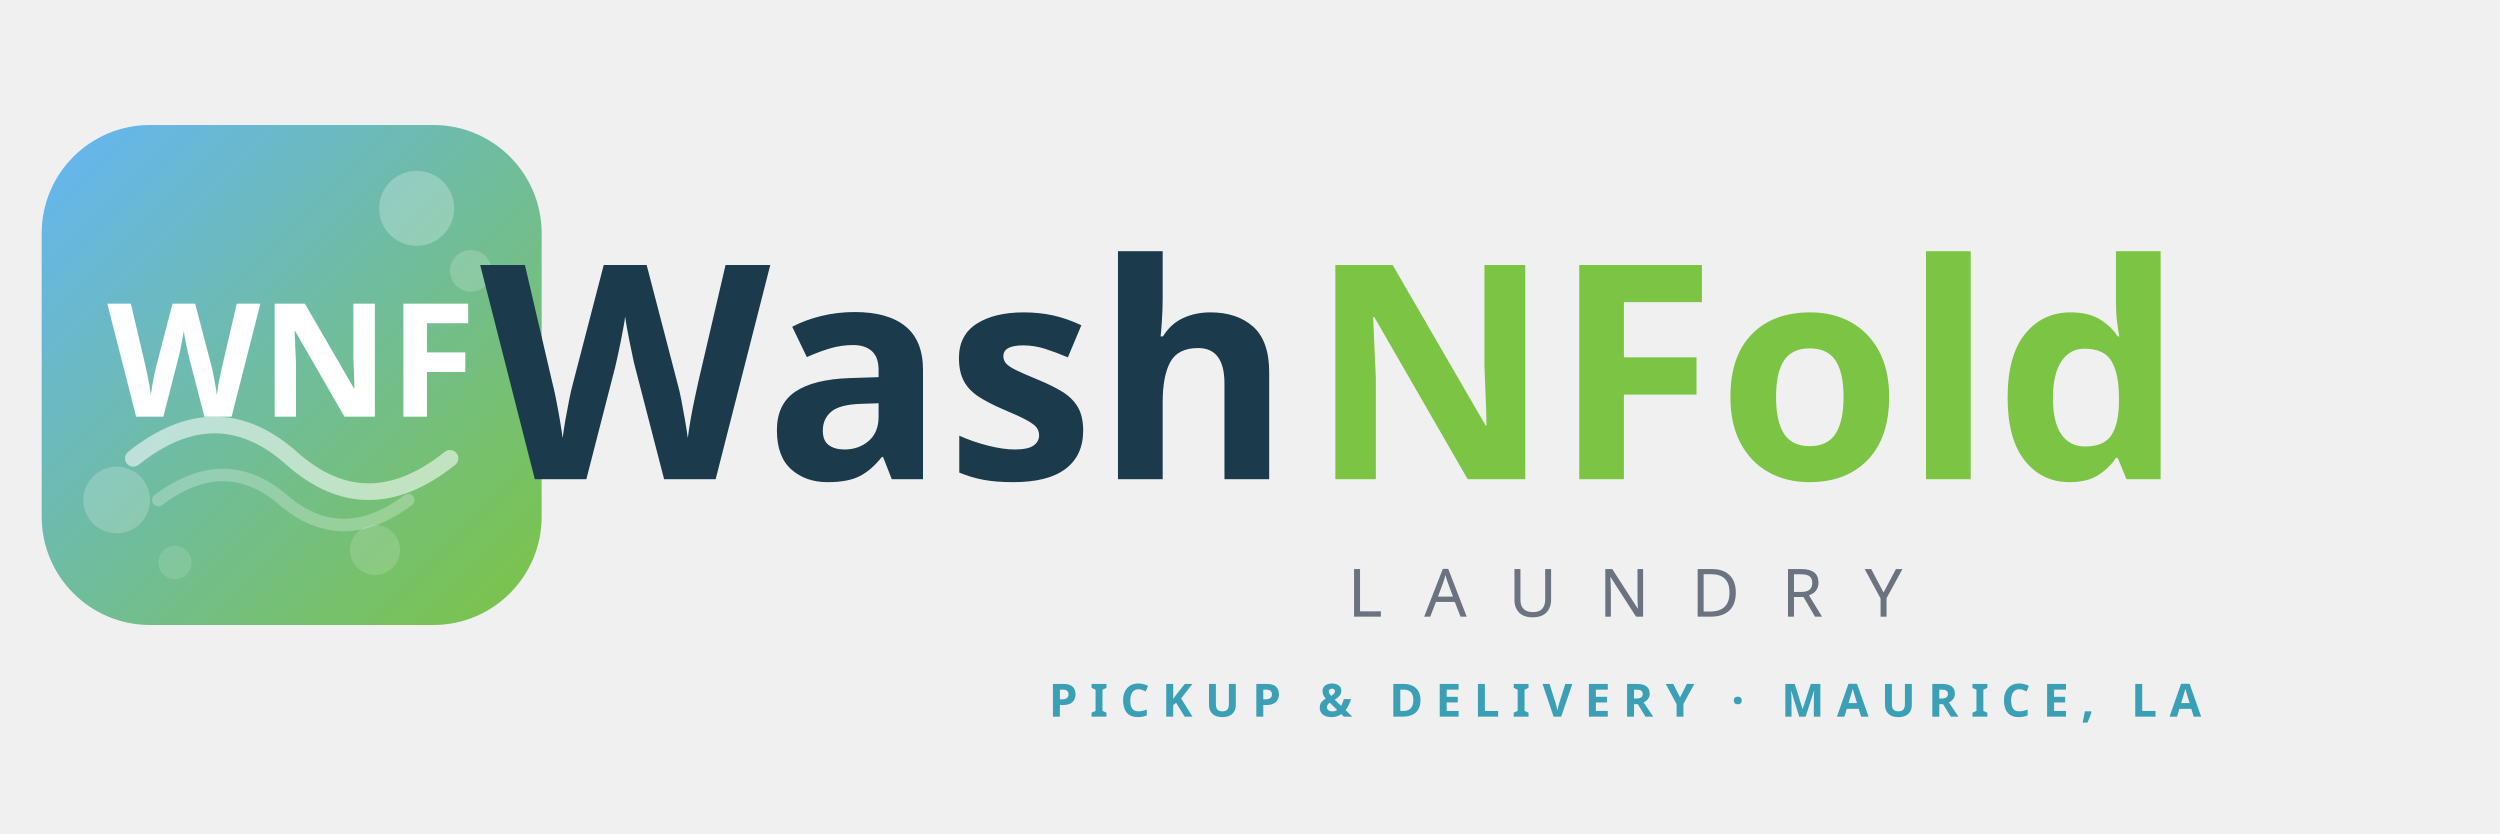
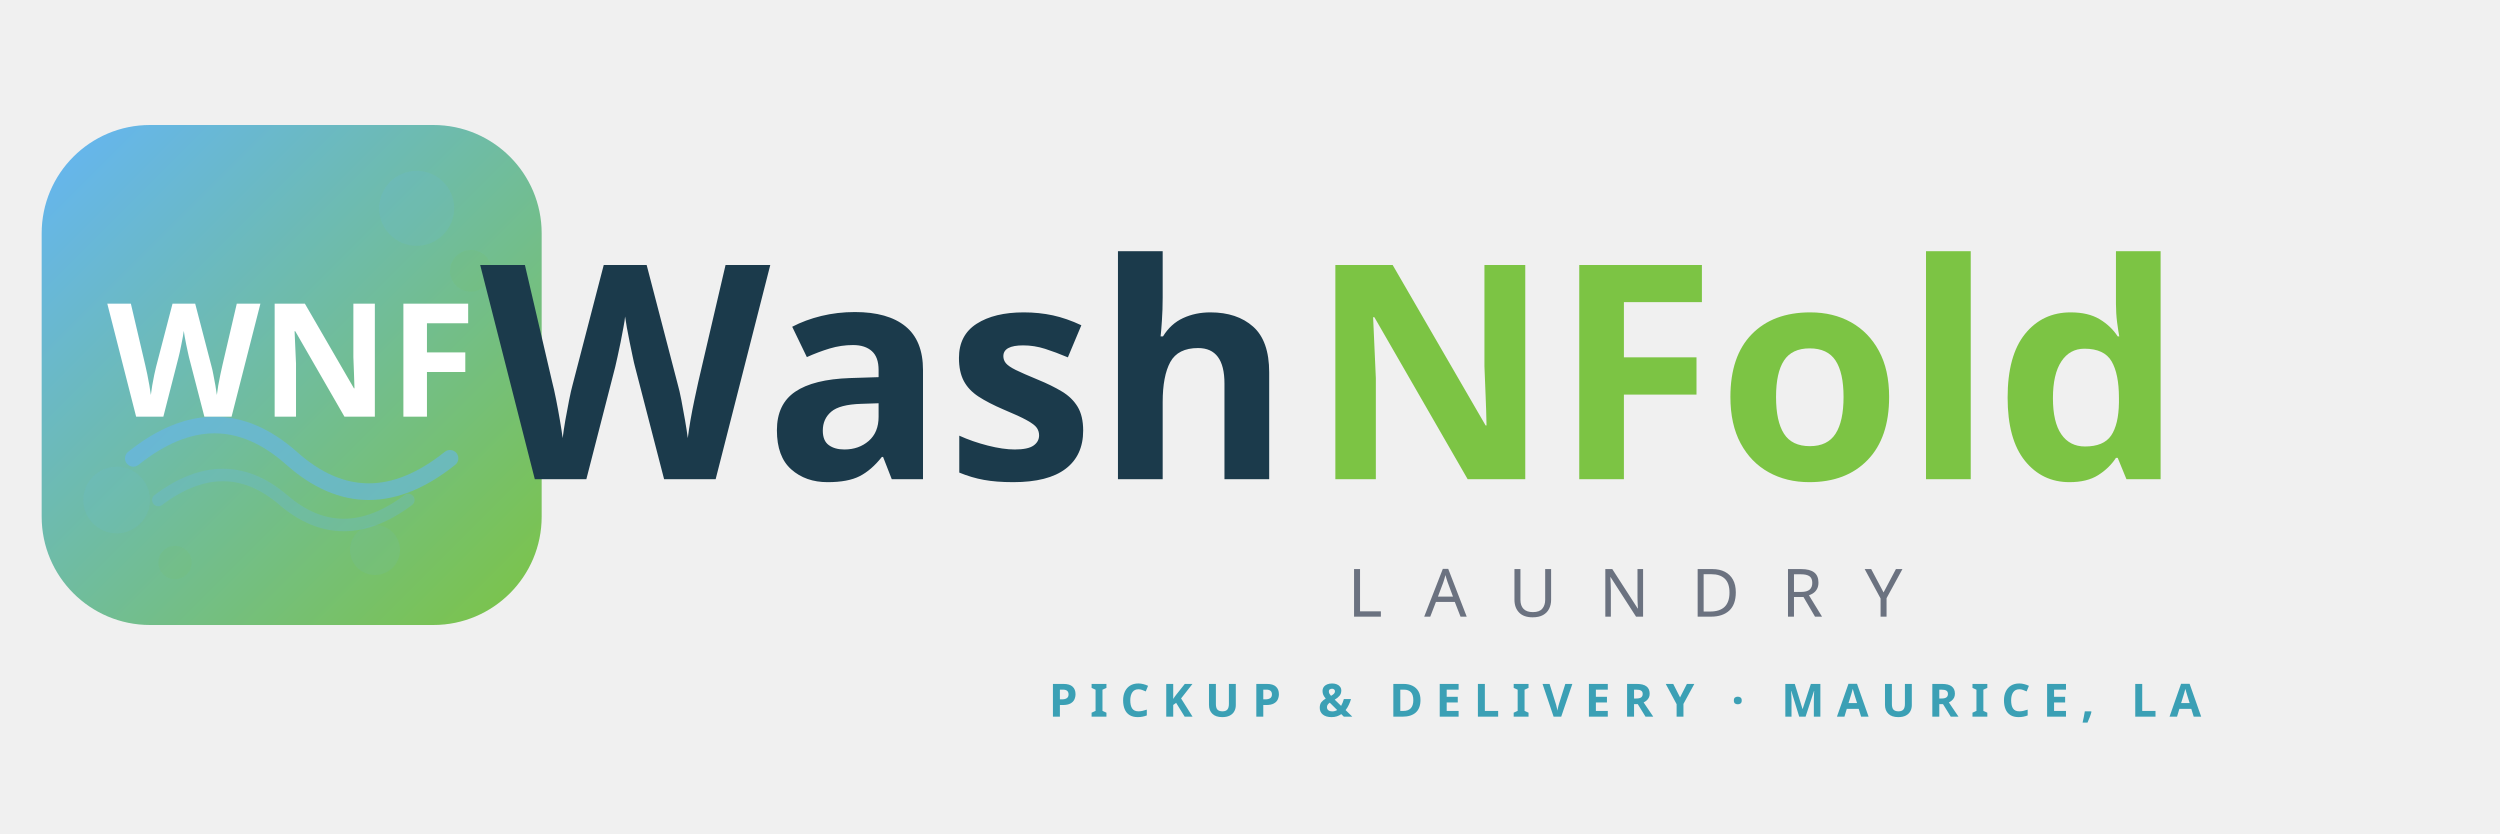
<svg xmlns="http://www.w3.org/2000/svg" viewBox="0 0 600 200" width="600" height="200">
  <defs>
    <linearGradient id="mark-bg" x1="0" y1="0" x2="1" y2="1">
      <stop offset="0%" stop-color="#64B5F6" />
      <stop offset="100%" stop-color="#7CC444" />
    </linearGradient>
  </defs>
  <rect x="10" y="30" width="120" height="120" rx="26" fill="url(#mark-bg)" />
-   <circle cx="100" cy="50" r="9" fill="#fff" opacity="0.25" />
-   <circle cx="113" cy="65" r="5" fill="#fff" opacity="0.18" />
-   <circle cx="28" cy="120" r="8" fill="#fff" opacity="0.2" />
-   <circle cx="42" cy="135" r="4" fill="#fff" opacity="0.12" />
-   <circle cx="90" cy="132" r="6" fill="#fff" opacity="0.15" />
-   <path d="M32 110 Q52 94 70 110 Q88 126 108 110" fill="none" stroke="#fff" stroke-width="4" stroke-linecap="round" opacity="0.55" />
-   <path d="M38 120 Q54 108 68 120 Q82 132 98 120" fill="none" stroke="#fff" stroke-width="3" stroke-linecap="round" opacity="0.25" />
+   <circle cx="100" cy="50" r="9" fill="#64B5F6" opacity="0.12" />
+   <circle cx="113" cy="65" r="5" fill="#7CC444" opacity="0.1" />
+   <circle cx="28" cy="120" r="8" fill="#64B5F6" opacity="0.1" />
+   <circle cx="42" cy="135" r="4" fill="#7CC444" opacity="0.08" />
+   <circle cx="90" cy="132" r="6" fill="#64B5F6" opacity="0.08" />
+   <path d="M32 110 Q52 94 70 110 Q88 126 108 110" fill="none" stroke="#64B5F6" stroke-width="4" stroke-linecap="round" opacity="0.55" />
+   <path d="M38 120 Q54 108 68 120 Q82 132 98 120" fill="none" stroke="#64B5F6" stroke-width="3" stroke-linecap="round" opacity="0.25" />
  <text x="70" y="100" text-anchor="middle" font-family="'Nunito', sans-serif" font-weight="900" font-size="38" fill="#FFFFFF">WNF</text>
  <text x="310" y="115" text-anchor="end" font-family="'Nunito', sans-serif" font-weight="900" font-size="72" fill="#1B3A4B">Wash</text>
  <text x="314" y="115" text-anchor="start" font-family="'Nunito', sans-serif" font-weight="900" font-size="72" fill="#7CC444">NFold</text>
  <text x="390" y="148" text-anchor="middle" font-family="'Nunito', sans-serif" font-weight="400" font-size="16" letter-spacing="10" fill="#6B7280">LAUNDRY</text>
  <text x="390" y="172" text-anchor="middle" font-family="'Nunito', sans-serif" font-weight="600" font-size="11" letter-spacing="3" fill="#3BA0B5">PICKUP &amp; DELIVERY · MAURICE, LA</text>
</svg>
